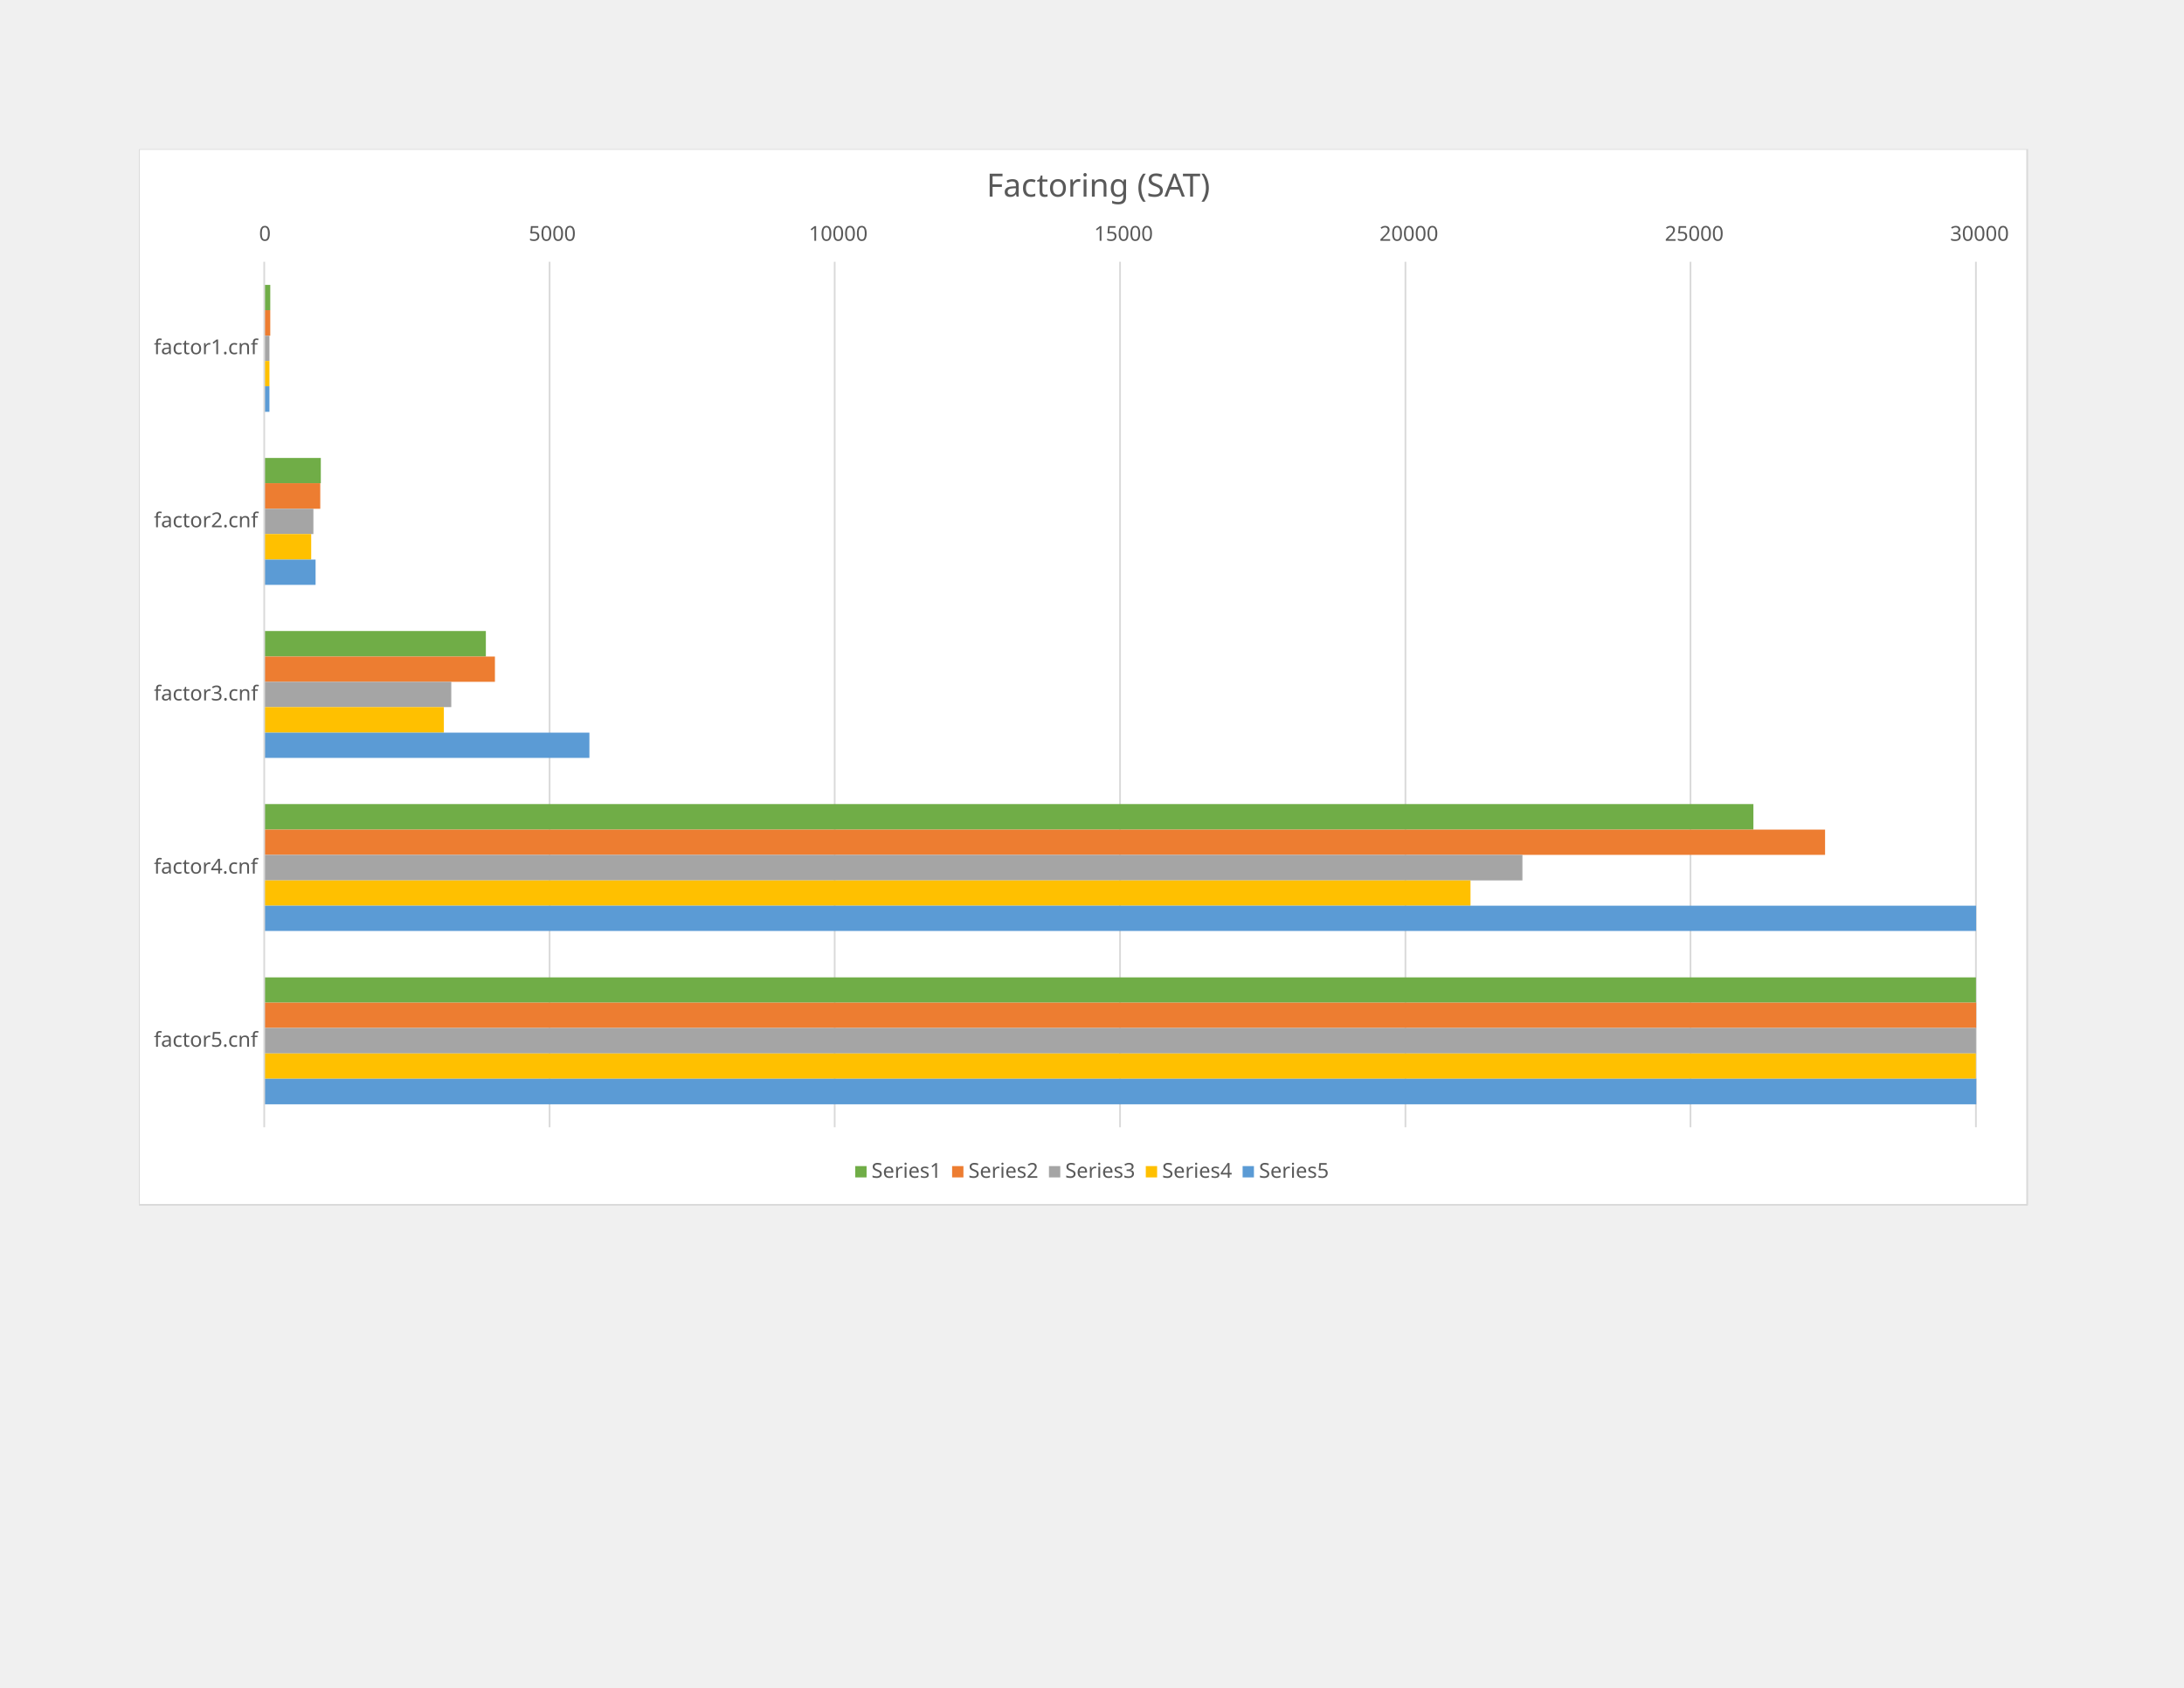
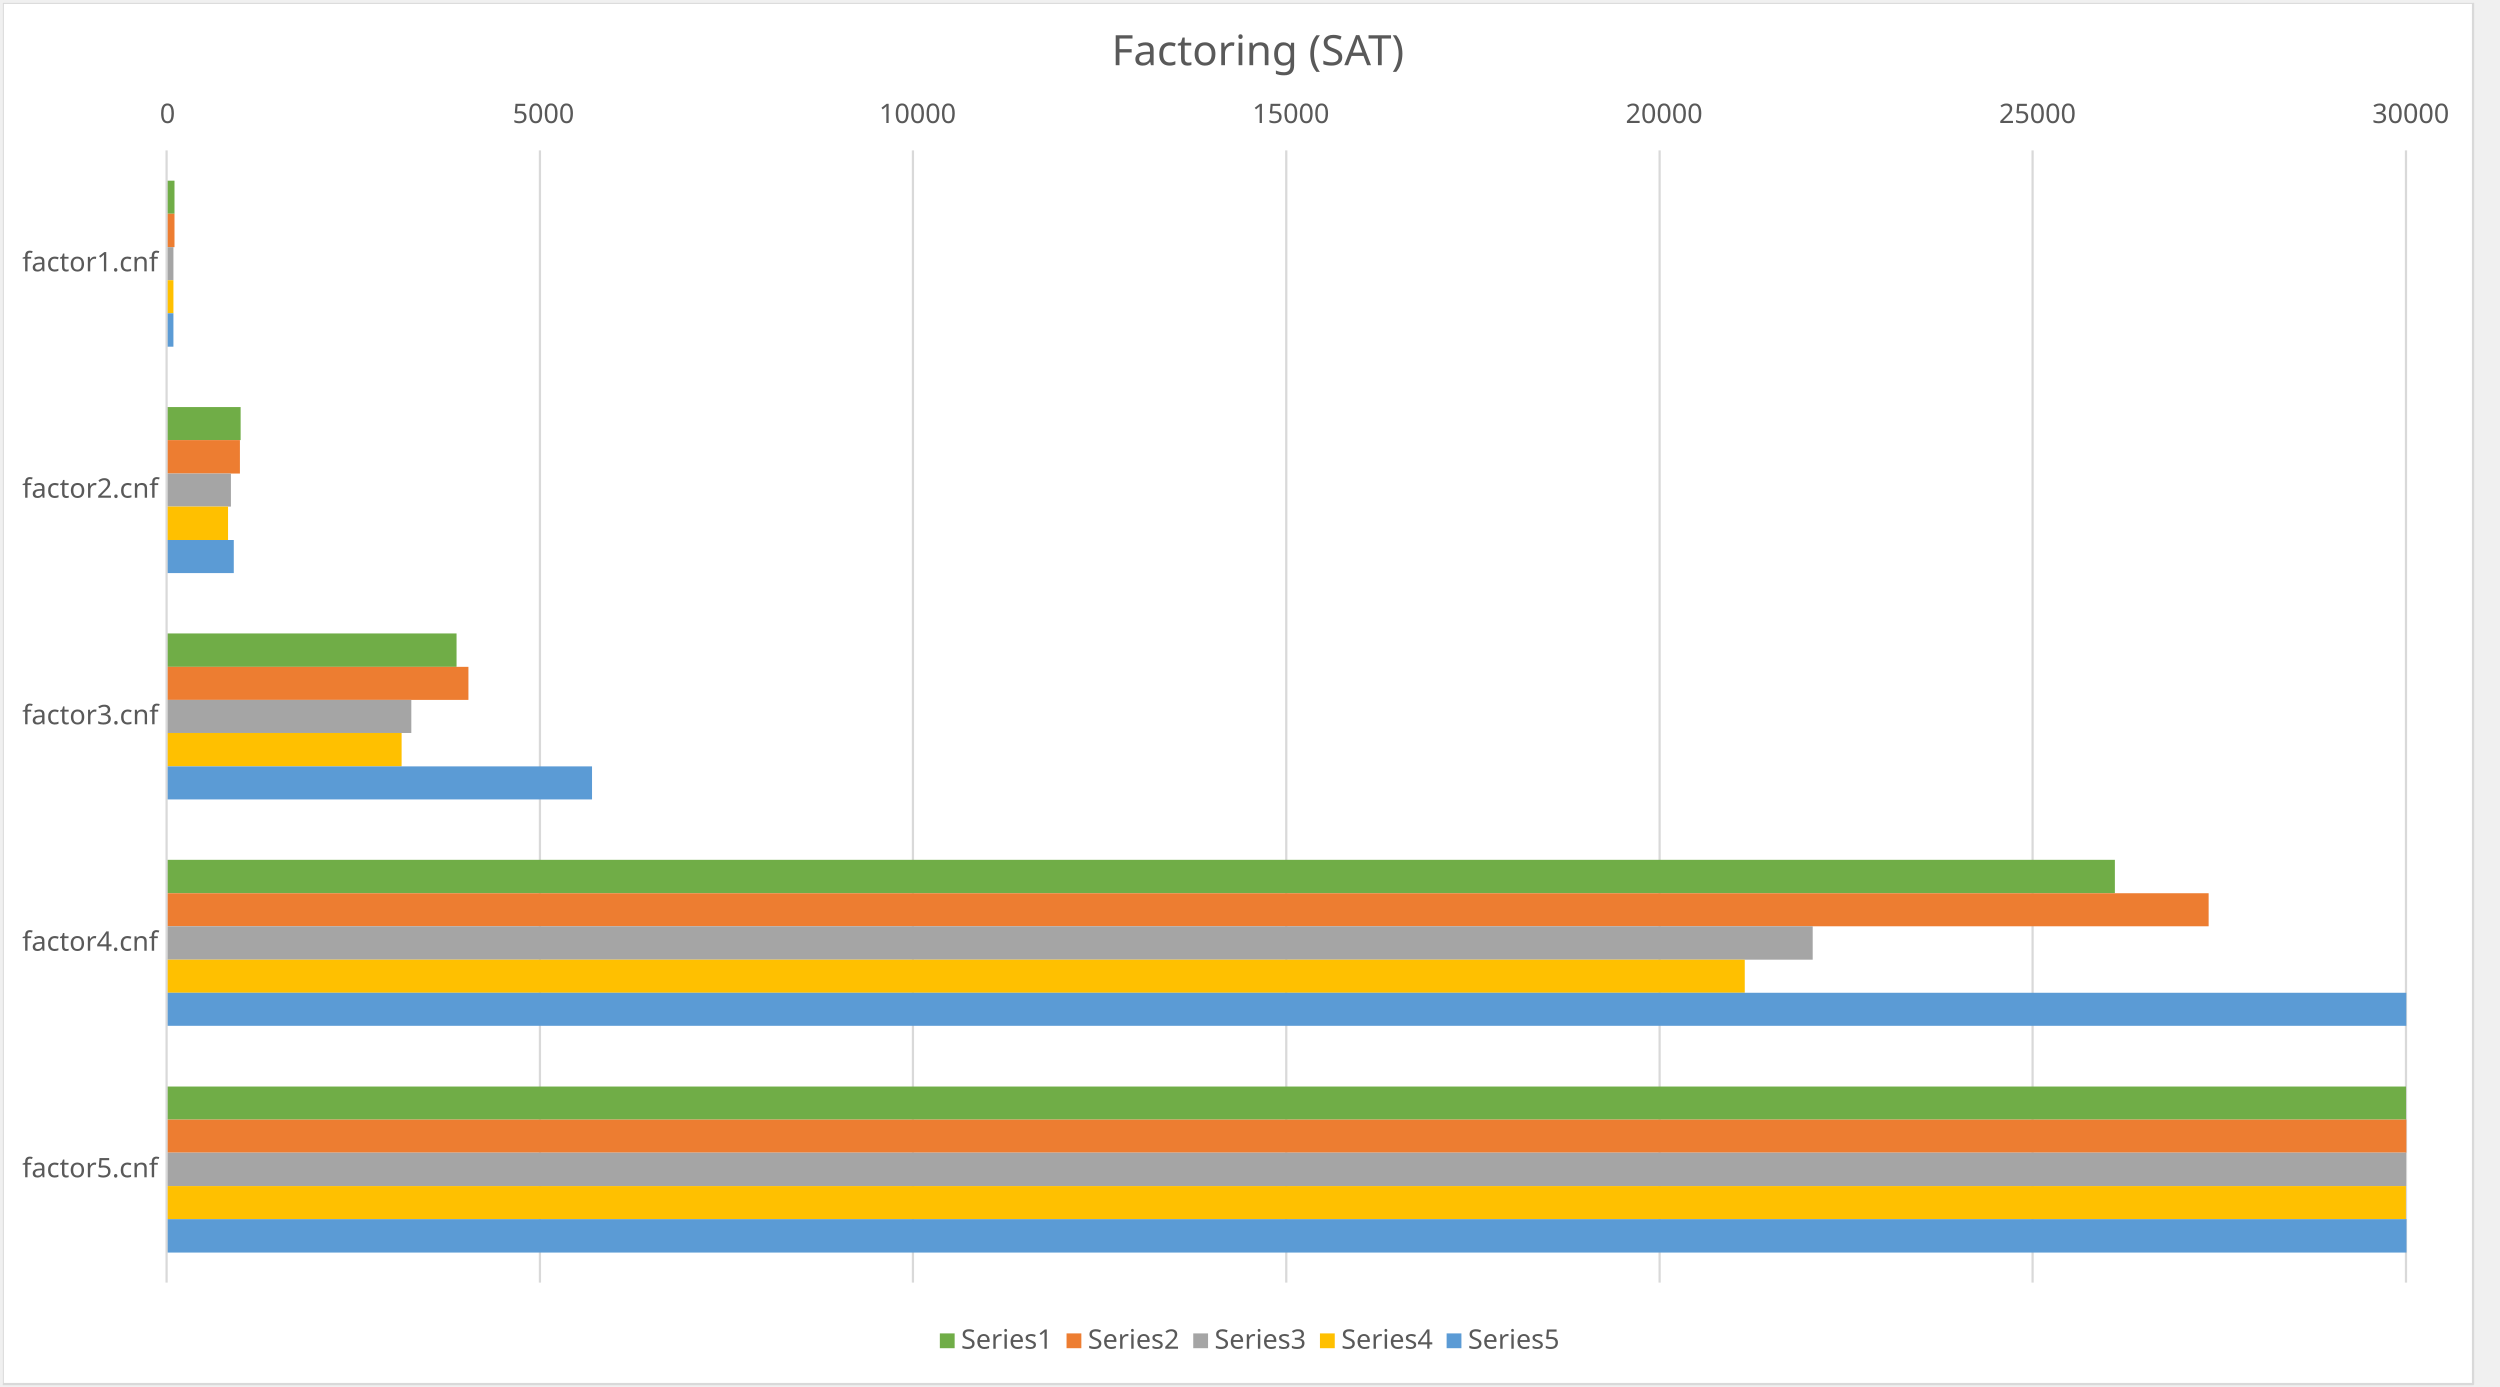
- <svg xmlns="http://www.w3.org/2000/svg" version="1.1" width="792" height="612" viewBox="0 0 792 612">
+ <svg xmlns="http://www.w3.org/2000/svg" version="1.1" viewBox="49.64 53.22 692.96 384.41">
  <defs>
    <clipPath id="clip_1">
      <path transform="matrix(1,0,0,-1,0,612)" d="M50.4 173.04H736.8V558H50.4Z" clip-rule="evenodd" />
    </clipPath>
    <clipPath id="clip_2">
      <path transform="matrix(1,0,0,-1,0,612)" d="M50.4 173.04H736.8V558H50.4Z" clip-rule="evenodd" />
    </clipPath>
    <clipPath id="clip_3">
      <path transform="matrix(1,0,0,-1,0,612)" d="M50.4 175.2H735.12V558H50.4Z" clip-rule="evenodd" />
    </clipPath>
    <clipPath id="clip_4">
      <path transform="matrix(1,0,0,-1,0,612)" d="M50.4 175.2H735.12V558H50.4Z" clip-rule="evenodd" />
    </clipPath>
    <clipPath id="clip_5">
      <path transform="matrix(1,0,0,-1,0,612)" d="M50.4 175.2H735.12V558H50.4Z" clip-rule="evenodd" />
    </clipPath>
    <clipPath id="clip_6">
      <path transform="matrix(1,0,0,-1,0,612)" d="M50.4 175.2H735.12V558H50.4Z" clip-rule="evenodd" />
    </clipPath>
    <clipPath id="clip_7">
      <path transform="matrix(1,0,0,-1,0,612)" d="M50.4 175.2H735.12V558H50.4Z" clip-rule="evenodd" />
    </clipPath>
    <clipPath id="clip_8">
      <path transform="matrix(1,0,0,-1,0,612)" d="M50.4 175.2H735.12V558H50.4Z" clip-rule="evenodd" />
    </clipPath>
    <clipPath id="clip_9">
      <path transform="matrix(1,0,0,-1,0,612)" d="M50.4 175.2H735.12V558H50.4Z" clip-rule="evenodd" />
    </clipPath>
    <clipPath id="clip_10">
      <path transform="matrix(1,0,0,-1,0,612)" d="M50.4 175.2H735.12V558H50.4Z" clip-rule="evenodd" />
    </clipPath>
    <clipPath id="clip_11">
      <path transform="matrix(1,0,0,-1,0,612)" d="M50.4 175.2H735.12V558H50.4Z" clip-rule="evenodd" />
    </clipPath>
    <clipPath id="clip_12">
      <path transform="matrix(1,0,0,-1,0,612)" d="M50.4 175.2H735.12V558H50.4Z" clip-rule="evenodd" />
    </clipPath>
    <clipPath id="clip_13">
      <path transform="matrix(1,0,0,-1,0,612)" d="M50.4 175.2H735.12V558H50.4Z" clip-rule="evenodd" />
    </clipPath>
    <clipPath id="clip_14">
      <path transform="matrix(1,0,0,-1,0,612)" d="M50.4 175.2H735.12V558H50.4Z" clip-rule="evenodd" />
    </clipPath>
    <clipPath id="clip_15">
      <path transform="matrix(1,0,0,-1,0,612)" d="M50.4 175.2H735.12V558H50.4Z" clip-rule="evenodd" />
    </clipPath>
    <clipPath id="clip_16">
      <path transform="matrix(1,0,0,-1,0,612)" d="M50.4 175.2H735.12V558H50.4Z" clip-rule="evenodd" />
    </clipPath>
    <clipPath id="clip_17">
      <path transform="matrix(1,0,0,-1,0,612)" d="M50.4 175.2H735.12V558H50.4Z" clip-rule="evenodd" />
    </clipPath>
    <clipPath id="clip_18">
      <path transform="matrix(1,0,0,-1,0,612)" d="M50.4 175.2H735.12V558H50.4Z" clip-rule="evenodd" />
    </clipPath>
    <clipPath id="clip_19">
      <path transform="matrix(1,0,0,-1,0,612)" d="M50.4 175.2H735.12V558H50.4Z" clip-rule="evenodd" />
    </clipPath>
    <clipPath id="clip_20">
      <path transform="matrix(1,0,0,-1,0,612)" d="M50.4 175.2H735.12V558H50.4Z" clip-rule="evenodd" />
    </clipPath>
    <clipPath id="clip_21">
      <path transform="matrix(1,0,0,-1,0,612)" d="M50.4 173.04H736.8V558H50.4Z" clip-rule="evenodd" />
    </clipPath>
  </defs>
  <g>
    <g clip-path="url(#clip_1)">
      <path transform="matrix(1,0,0,-1,0,612)" stroke-width=".14" stroke-linecap="butt" stroke-miterlimit="10" stroke-linejoin="miter" fill="none" stroke="#000000" stroke-opacity="0" d="M50.4 175.14H735.13V558H50.4Z" />
    </g>
    <g clip-path="url(#clip_2)">
      <path transform="matrix(1,0,0,-1,0,612)" d="M50.4 175.14H735.13V558H50.4Z" fill="#ffffff" fill-rule="evenodd" />
    </g>
    <path transform="matrix(1,0,0,-1,0,612)" stroke-width=".623" stroke-linecap="butt" stroke-linejoin="round" fill="none" stroke="#d9d9d9" d="M199.3 517.09V203.26M302.69 517.09V203.26M406.17 517.09V203.26M509.66 517.09V203.26M613.04 517.09V203.26M716.54 517.09V203.26" />
    <path transform="matrix(1,0,0,-1,0,612)" d="M98.009 508.7H95.817V499.53H98.009ZM116.34 445.95H95.817V436.79H116.34ZM176.19 383.2H95.817V373.94H176.19ZM635.85 320.45H95.817V311.19H635.85ZM716.56 257.61H95.817V248.44H716.56Z" fill="#70ad47" />
    <path transform="matrix(1,0,0,-1,0,612)" d="M98.009 499.53H95.817V490.27H98.009ZM116.14 436.79H95.817V427.52H116.14ZM179.48 373.94H95.817V364.78H179.48ZM661.84 311.19H95.817V302.03H661.84ZM716.64 248.44H95.817V239.28H716.64Z" fill="#ed7d31" />
    <path transform="matrix(1,0,0,-1,0,612)" d="M97.71 490.27H95.817V481.11H97.71ZM113.65 427.52H95.817V418.36H113.65ZM163.65 364.78H95.817V355.61H163.65ZM552.09 302.03H95.817V292.77H552.09ZM716.56 239.28H95.817V230.02H716.56Z" fill="#a5a5a5" />
    <path transform="matrix(1,0,0,-1,0,612)" d="M97.71 481.11H95.817V471.95H97.71ZM112.85 418.36H95.817V409.1H112.85ZM160.96 355.61H95.817V346.35H160.96ZM533.26 292.77H95.817V283.6H533.26ZM716.52 230.02H95.817V220.85H716.52Z" fill="#ffc000" />
    <path transform="matrix(1,0,0,-1,0,612)" d="M97.71 471.95H95.817V462.68H97.71ZM114.44 409.1H95.817V399.93H114.44ZM213.74 346.35H95.817V337.19H213.74ZM716.62 283.6H95.817V274.44H716.62ZM716.68 220.85H95.817V211.59H716.68Z" fill="#5b9bd5" />
    <path transform="matrix(1,0,0,-1,0,612)" stroke-width=".623" stroke-linecap="butt" stroke-linejoin="round" fill="none" stroke="#d9d9d9" d="M95.817 517.09V203.26" />
    <g clip-path="url(#clip_3)">
      <text fill="#595959" xml:space="preserve" transform="matrix(1 0 -0 1 0 612)" font-size="7.464" font-family="Calibri">
        <tspan y="-524.69" x="93.936">0</tspan>
      </text>
    </g>
    <g clip-path="url(#clip_4)">
      <text fill="#595959" xml:space="preserve" transform="matrix(1 0 -0 1 0 612)" font-size="7.464" font-family="Calibri">
        <tspan y="-524.69" x="191.74 195.508 199.276 203.044">5000</tspan>
      </text>
    </g>
    <g clip-path="url(#clip_5)">
      <text fill="#595959" xml:space="preserve" transform="matrix(1 0 -0 1 0 612)" font-size="7.464" font-family="Calibri">
        <tspan y="-524.69" x="293.3 297.092 300.884 304.676 308.468">10000</tspan>
      </text>
    </g>
    <g clip-path="url(#clip_6)">
      <text fill="#595959" xml:space="preserve" transform="matrix(1 0 -0 1 0 612)" font-size="7.464" font-family="Calibri">
        <tspan y="-524.69" x="396.77 400.562 404.354 408.146 411.938">15000</tspan>
      </text>
    </g>
    <g clip-path="url(#clip_7)">
      <text fill="#595959" xml:space="preserve" transform="matrix(1 0 -0 1 0 612)" font-size="7.464" font-family="Calibri">
        <tspan y="-524.69" x="500.23 504.022 507.814 511.606 515.398">20000</tspan>
      </text>
    </g>
    <g clip-path="url(#clip_8)">
      <text fill="#595959" xml:space="preserve" transform="matrix(1 0 -0 1 0 612)" font-size="7.464" font-family="Calibri">
        <tspan y="-524.69" x="603.72 607.488 611.256 615.024 618.792">25000</tspan>
      </text>
    </g>
    <g clip-path="url(#clip_9)">
      <text fill="#595959" xml:space="preserve" transform="matrix(1 0 -0 1 0 612)" font-size="7.464" font-family="Calibri">
        <tspan y="-524.69" x="707.18 710.972 714.764 718.556 722.348">30000</tspan>
      </text>
    </g>
    <g clip-path="url(#clip_10)">
      <text fill="#595959" xml:space="preserve" transform="matrix(1 0 -0 1 0 612)" font-size="7.464" font-family="Calibri">
        <tspan y="-483.58" x="55.8 58.099 61.689 64.876 67.377 71.258 73.863 77.647 79.528 82.723 86.611">factor1.cnf</tspan>
      </text>
    </g>
    <g clip-path="url(#clip_11)">
      <text fill="#595959" xml:space="preserve" transform="matrix(1 0 -0 1 0 612)" font-size="7.488" font-family="Calibri">
        <tspan y="-420.82" x="55.8 58.084 61.693 64.875 67.384 71.263 73.876 77.65 79.537 82.727 86.613">factor2.cnf</tspan>
      </text>
    </g>
    <g clip-path="url(#clip_12)">
      <text fill="#595959" xml:space="preserve" transform="matrix(1 0 -0 1 0 612)" font-size="7.488" font-family="Calibri">
        <tspan y="-358.03" x="55.8 58.084 61.693 64.875 67.384 71.263 73.876 77.65 79.537 82.727 86.613">factor3.cnf</tspan>
      </text>
    </g>
    <g clip-path="url(#clip_13)">
      <text fill="#595959" xml:space="preserve" transform="matrix(1 0 -0 1 0 612)" font-size="7.464" font-family="Calibri">
        <tspan y="-295.25" x="55.8 58.099 61.689 64.876 67.377 71.258 73.863 77.647 79.528 82.723 86.611">factor4.cnf</tspan>
      </text>
    </g>
    <g clip-path="url(#clip_14)">
      <text fill="#595959" xml:space="preserve" transform="matrix(1 0 -0 1 0 612)" font-size="7.464" font-family="Calibri">
        <tspan y="-232.46" x="55.8 58.099 61.689 64.876 67.377 71.258 73.863 77.647 79.528 82.723 86.611">factor5.cnf</tspan>
      </text>
    </g>
    <g clip-path="url(#clip_15)">
      <text fill="#595959" xml:space="preserve" transform="matrix(1 0 -0 1 0 612)" font-size="11.64" font-family="Calibri">
        <tspan y="-540.7" x="357.77 362.857 368.432 373.298 377.092 383.227 387.324 390.001 396.112 401.56 404.051 407.531 412.816 418.694 424.362">Factoring (SAT)</tspan>
      </text>
    </g>
    <path transform="matrix(1,0,0,-1,0,612)" d="M310.15 185.08H314.253V189.183H310.15Z" fill="#70ad47" fill-rule="evenodd" />
    <g clip-path="url(#clip_16)">
      <text fill="#595959" xml:space="preserve" transform="matrix(1 0 -0 1 0 612)" font-size="7.464" font-family="Calibri">
        <tspan y="-184.94" x="316.03 319.456 323.225 325.83 327.525 331.309 334.227">Series1</tspan>
      </text>
    </g>
    <path transform="matrix(1,0,0,-1,0,612)" d="M345.27 185.08H349.373V189.183H345.27Z" fill="#ed7d31" fill-rule="evenodd" />
    <g clip-path="url(#clip_17)">
      <text fill="#595959" xml:space="preserve" transform="matrix(1 0 -0 1 0 612)" font-size="7.464" font-family="Calibri">
        <tspan y="-184.94" x="351.17 354.551 358.335 360.94 362.605 366.389 369.27">Series2</tspan>
      </text>
    </g>
    <path transform="matrix(1,0,0,-1,0,612)" d="M380.39 185.08H384.493V189.183H380.39Z" fill="#a5a5a5" fill-rule="evenodd" />
    <g clip-path="url(#clip_18)">
      <text fill="#595959" xml:space="preserve" transform="matrix(1 0 -0 1 0 612)" font-size="7.464" font-family="Calibri">
        <tspan y="-184.94" x="386.28 389.661 393.445 396.05 397.745 401.529 404.447">Series3</tspan>
      </text>
    </g>
    <path transform="matrix(1,0,0,-1,0,612)" d="M415.51 185.08H419.613V189.183H415.51Z" fill="#ffc000" fill-rule="evenodd" />
    <g clip-path="url(#clip_19)">
      <text fill="#595959" xml:space="preserve" transform="matrix(1 0 -0 1 0 612)" font-size="7.464" font-family="Calibri">
        <tspan y="-184.94" x="421.42 424.801 428.585 431.19 432.855 436.639 439.52">Series4</tspan>
      </text>
    </g>
    <path transform="matrix(1,0,0,-1,0,612)" d="M450.62 185.08H454.723V189.183H450.62Z" fill="#5b9bd5" fill-rule="evenodd" />
    <g clip-path="url(#clip_20)">
      <text fill="#595959" xml:space="preserve" transform="matrix(1 0 -0 1 0 612)" font-size="7.464" font-family="Calibri">
        <tspan y="-184.94" x="456.53 459.911 463.695 466.3 467.995 471.779 474.697">Series5</tspan>
      </text>
    </g>
    <g clip-path="url(#clip_21)">
      <path transform="matrix(1,0,0,-1,0,612)" stroke-width=".623" stroke-linecap="butt" stroke-linejoin="round" fill="none" stroke="#d9d9d9" d="M50.4 175.14H735.13V558H50.4Z" />
    </g>
  </g>
</svg>
